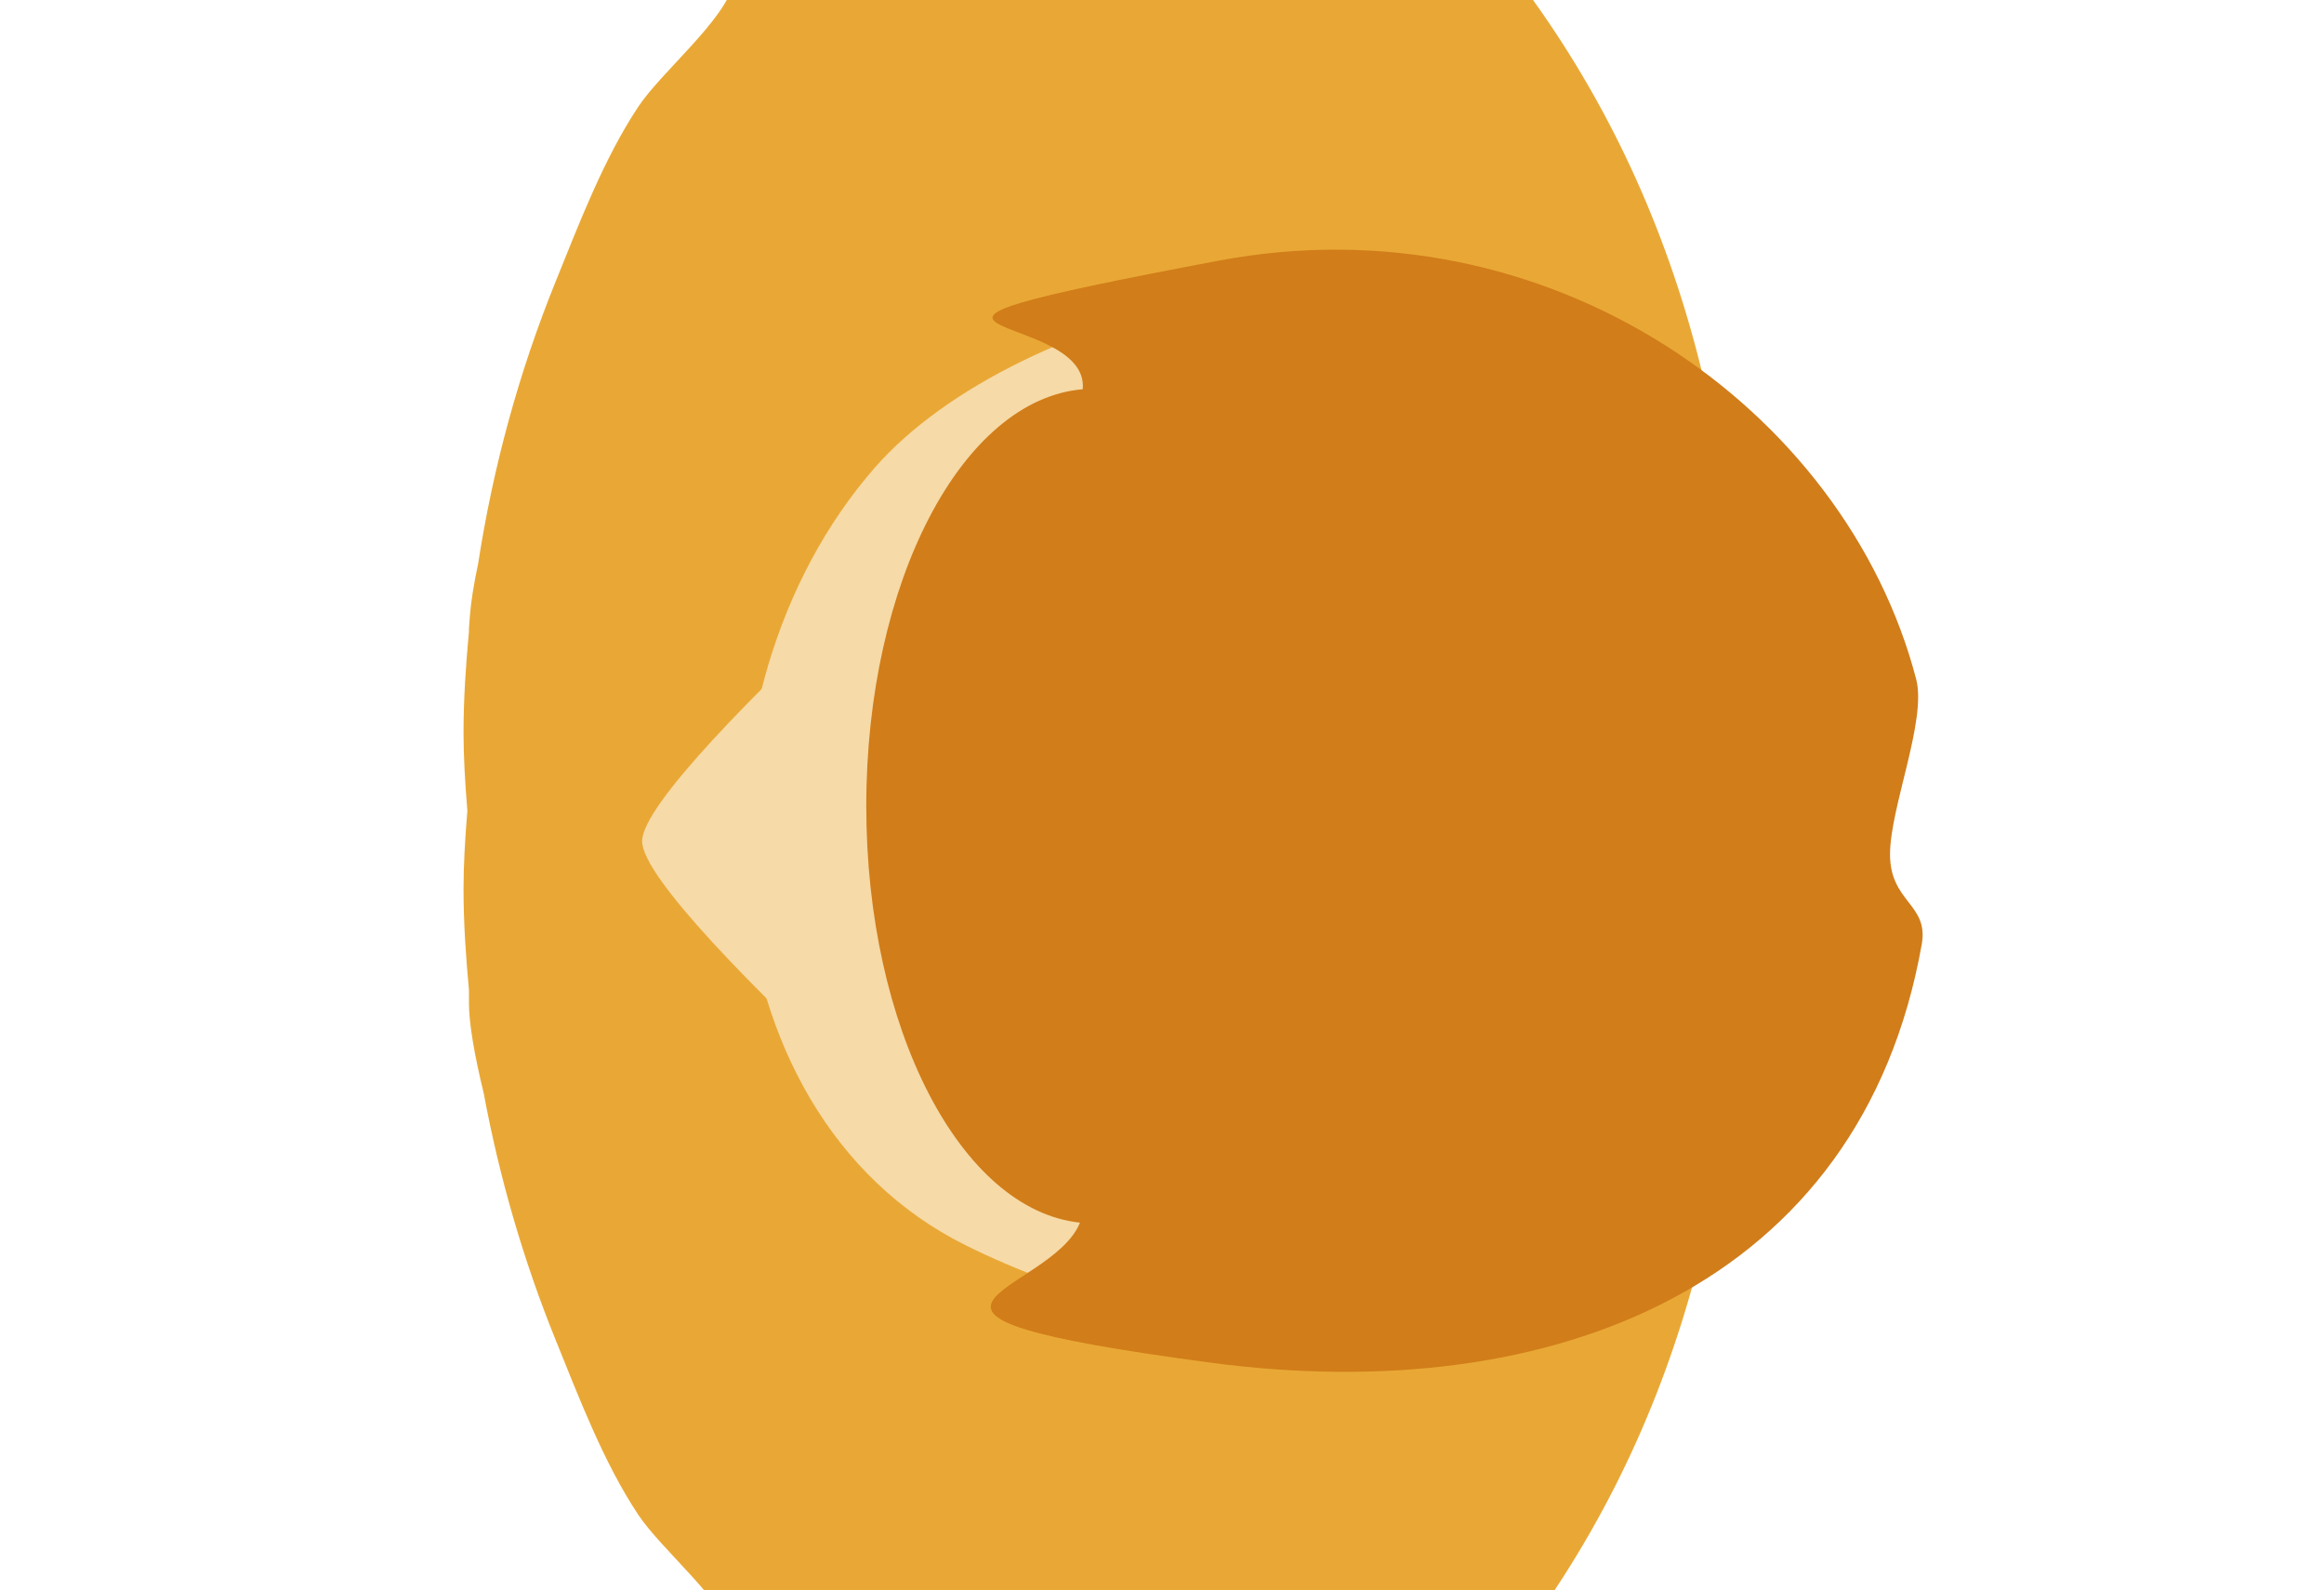
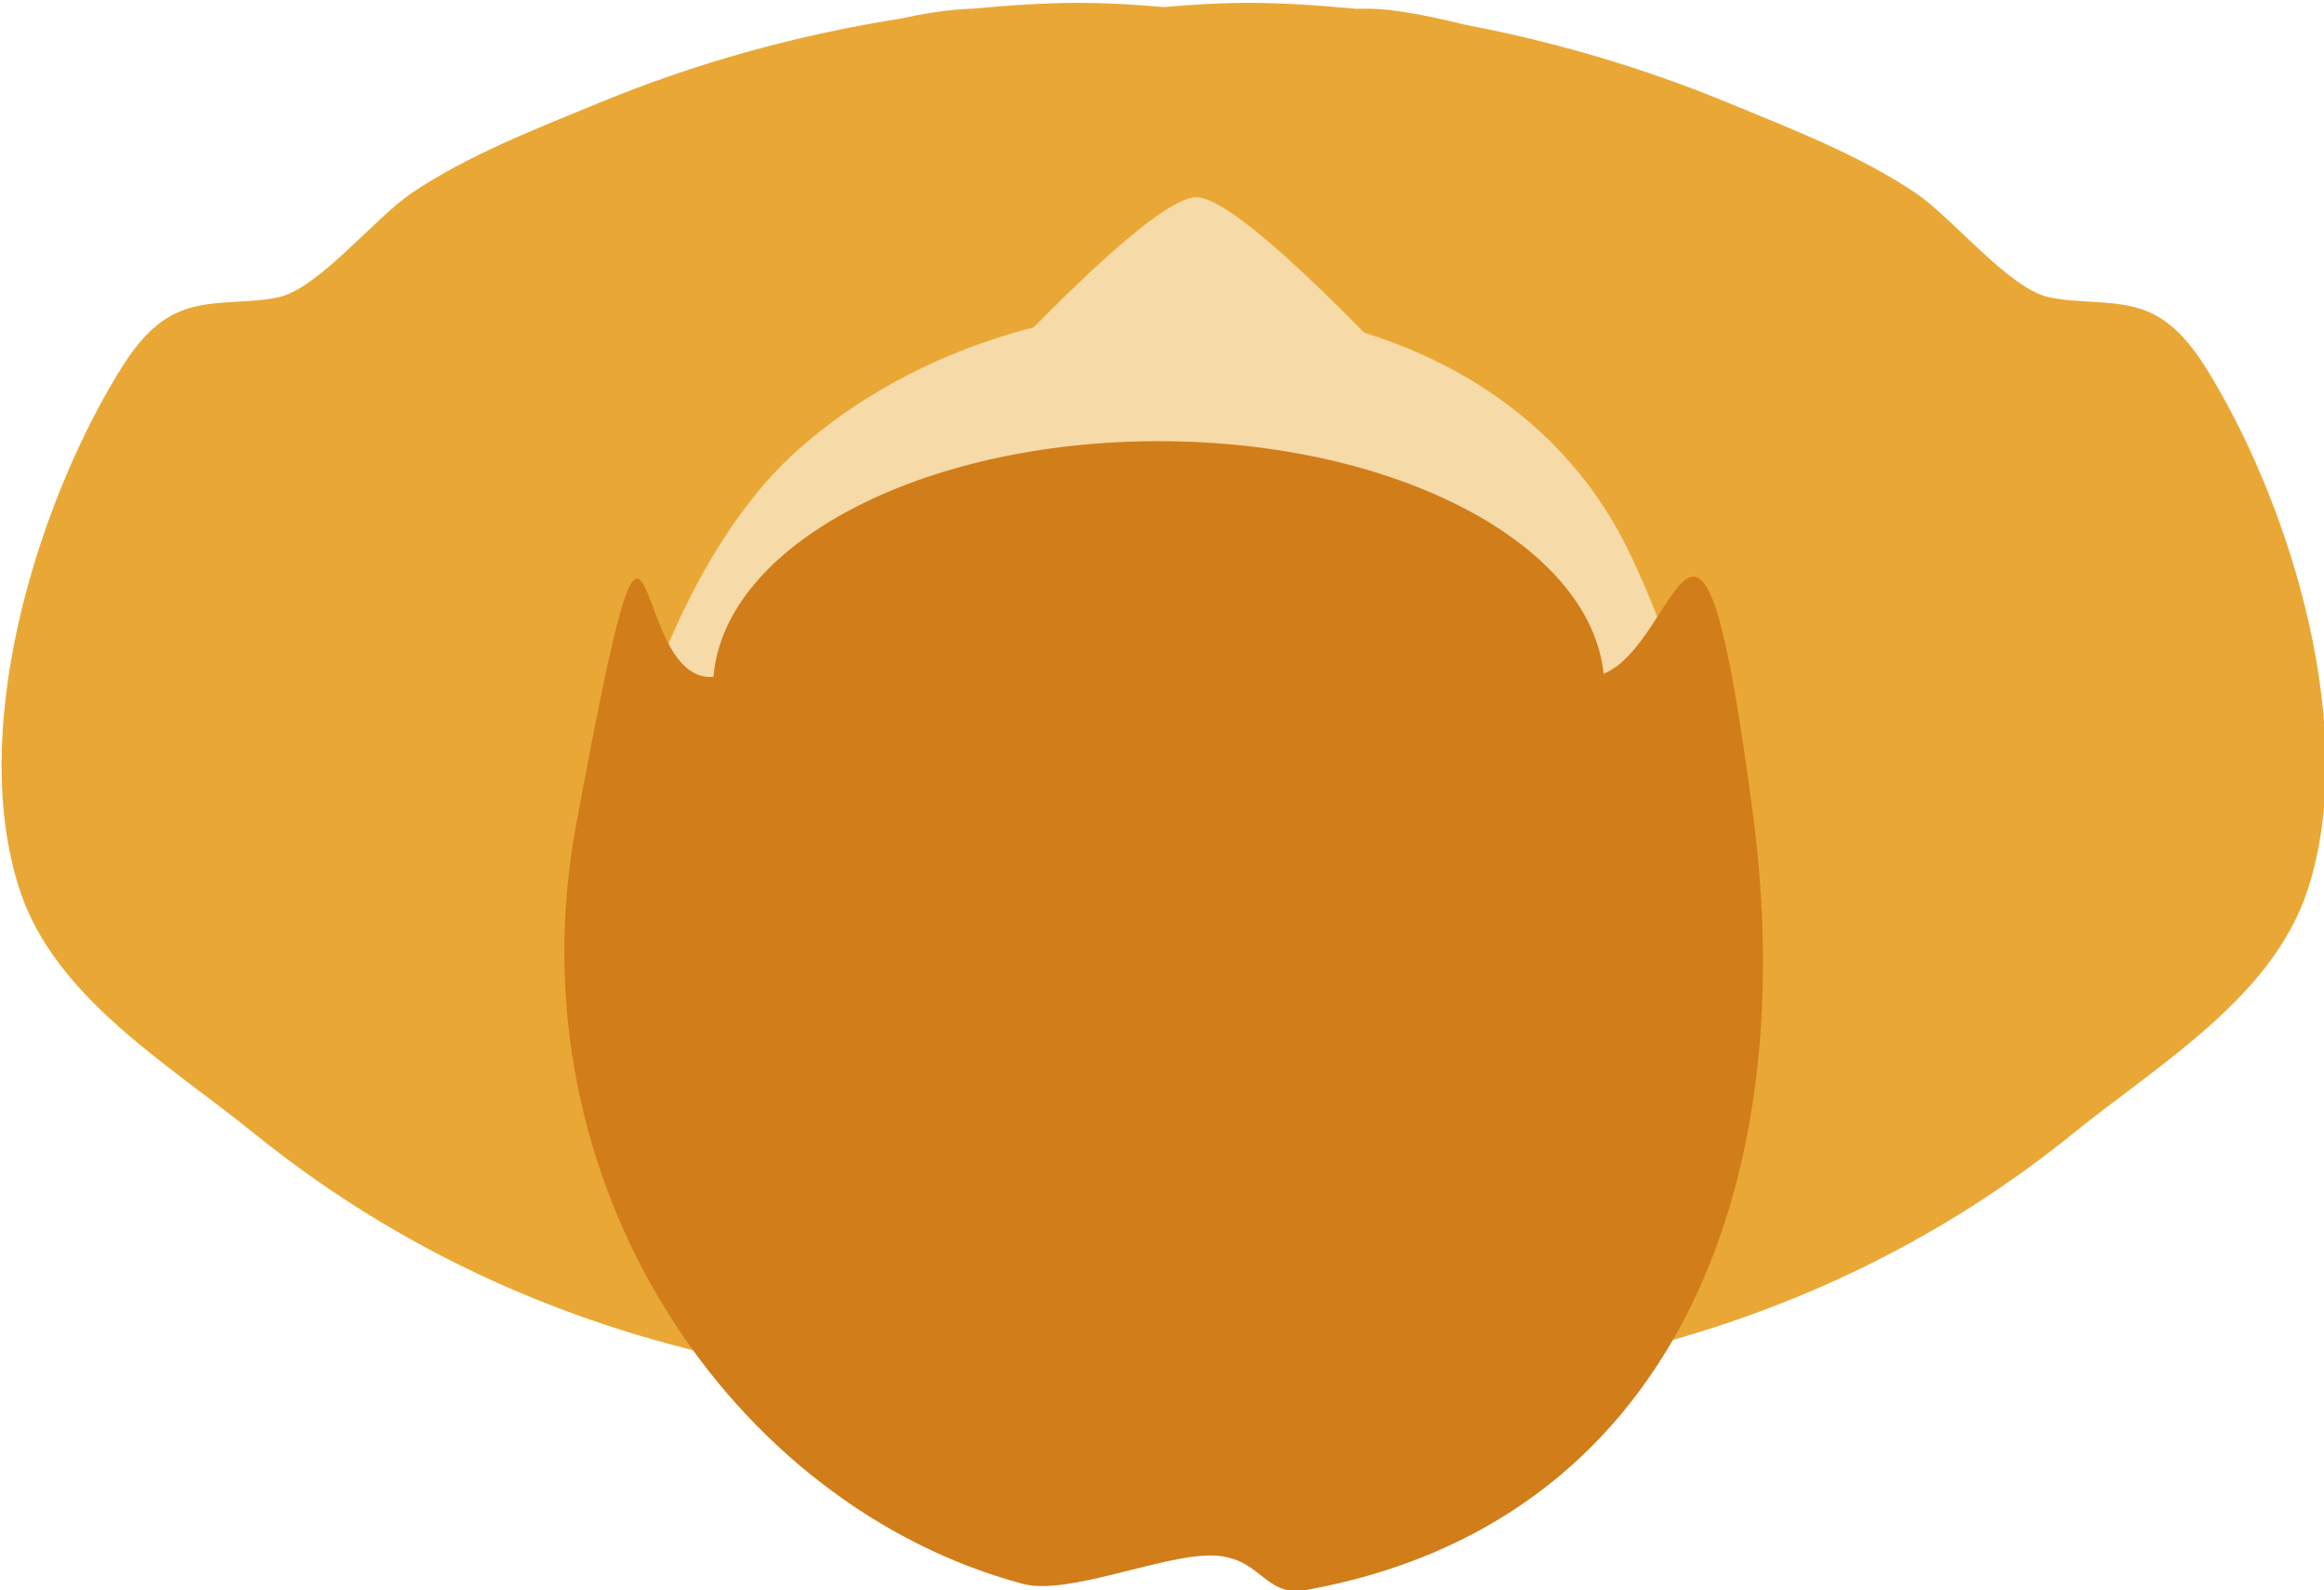
<svg xmlns="http://www.w3.org/2000/svg" viewBox="0 0 51.76 35.4" height="35.4" width="51.76" xml:space="preserve" id="svg29" version="1.1">
  <defs id="defs33" />
-   <g transform="matrix(0,-1.333333,-1.333333,0,43.91965,44.62513)" id="g37">
+   <g transform="matrix(-1.424474,0,0,-1.450871,54.30636,36.62083)" id="g37">
    <g transform="scale(0.1)" id="g39">
      <path id="path41" style="fill:#e9a835;fill-opacity:1;fill-rule:nonzero;stroke:none" d="m 363.16,194.492 c -2.394,3.93 -5.226,7.891 -9.402,9.836 -4.922,2.293 -10.703,1.344 -16.02,2.453 -6.273,1.313 -14.961,12.071 -20.875,16 -8.703,5.785 -19.59,9.91 -29.238,13.821 -15.195,6.152 -30.969,10.437 -47.055,12.925 -3.445,0.735 -6.39,1.2 -8.761,1.383 l -0.766,0.059 -1.348,0.097 h -0.48 c -5.602,0.52 -11.227,0.903 -16.895,0.903 -3.82,0 -8.265,-0.242 -13.027,-0.641 -4.762,0.399 -9.207,0.641 -13.027,0.641 -5.668,0 -11.293,-0.383 -16.895,-0.903 h -2.207 c -3.355,0 -8.676,-0.914 -15.062,-2.472 -14.036,-2.614 -27.809,-6.594 -41.141,-11.992 -9.648,-3.911 -20.535,-8.036 -29.238,-13.821 -5.914,-3.929 -14.602,-14.687 -20.875,-16 -5.316,-1.109 -11.098,-0.16 -16.02,-2.453 -4.172,-1.945 -7.008,-5.906 -9.402,-9.836 C 22.801,173.789 12.359,140.004 20.438,115.813 25.945,99.316 43.703,89.094 56.906,78.602 94.281,48.891 139.047,37.965 186.266,38.992 c 4.347,0.094 8.687,0.27 13.027,0.484 4.34,-0.215 8.684,-0.391 13.027,-0.484 47.219,-1.027 91.985,9.898 129.364,39.609 13.199,10.492 30.957,20.715 36.464,37.211 8.079,24.191 -2.363,57.976 -14.988,78.679" />
      <path id="path43" style="fill:#f6daa7;fill-opacity:1;fill-rule:nonzero;stroke:none" d="m 110.473,77.359 h 167.48 l -7.754,69.375 c 0,0 -64.07,75.403 -75.992,75.403 -11.91,0 -75.867,-75.196 -75.867,-75.196 l -7.867,-69.582" />
      <path id="path45" style="fill:#f6daa7;fill-opacity:1;fill-rule:nonzero;stroke:none" d="m 275.52,52.176 c -11.727,-19.668 -39.032,-37.199 -72.879,-37.199 -32.11,0 -64.227,15.926 -75.25,27.926 -28.239,30.754 -17.25,91.797 -0.672,125.176 22.277,44.852 92.308,48.11 129.902,15.164 26.824,-23.512 43.672,-89.523 18.899,-131.066" />
      <path id="path47" style="fill:#d17d1a;fill-opacity:1;fill-rule:nonzero;stroke:none" d="m 177.004,8.387 c 6.738,-1.195 6.976,5.301 15.012,5.301 7.847,0 22.355,-6.168 29.254,-4.367 45.375,11.863 80.273,61.488 69.882,116.547 -13.14,69.613 -7.593,21.363 -21.468,22.668 -1.688,20.117 -32.164,36.16 -69.61,36.16 -37.164,0 -67.457,-15.8 -69.566,-35.699 -12.172,4.867 -14.945,41.391 -23.379,-21.777 C 99.492,70 119.91,18.512 177.004,8.387" />
    </g>
  </g>
</svg>
